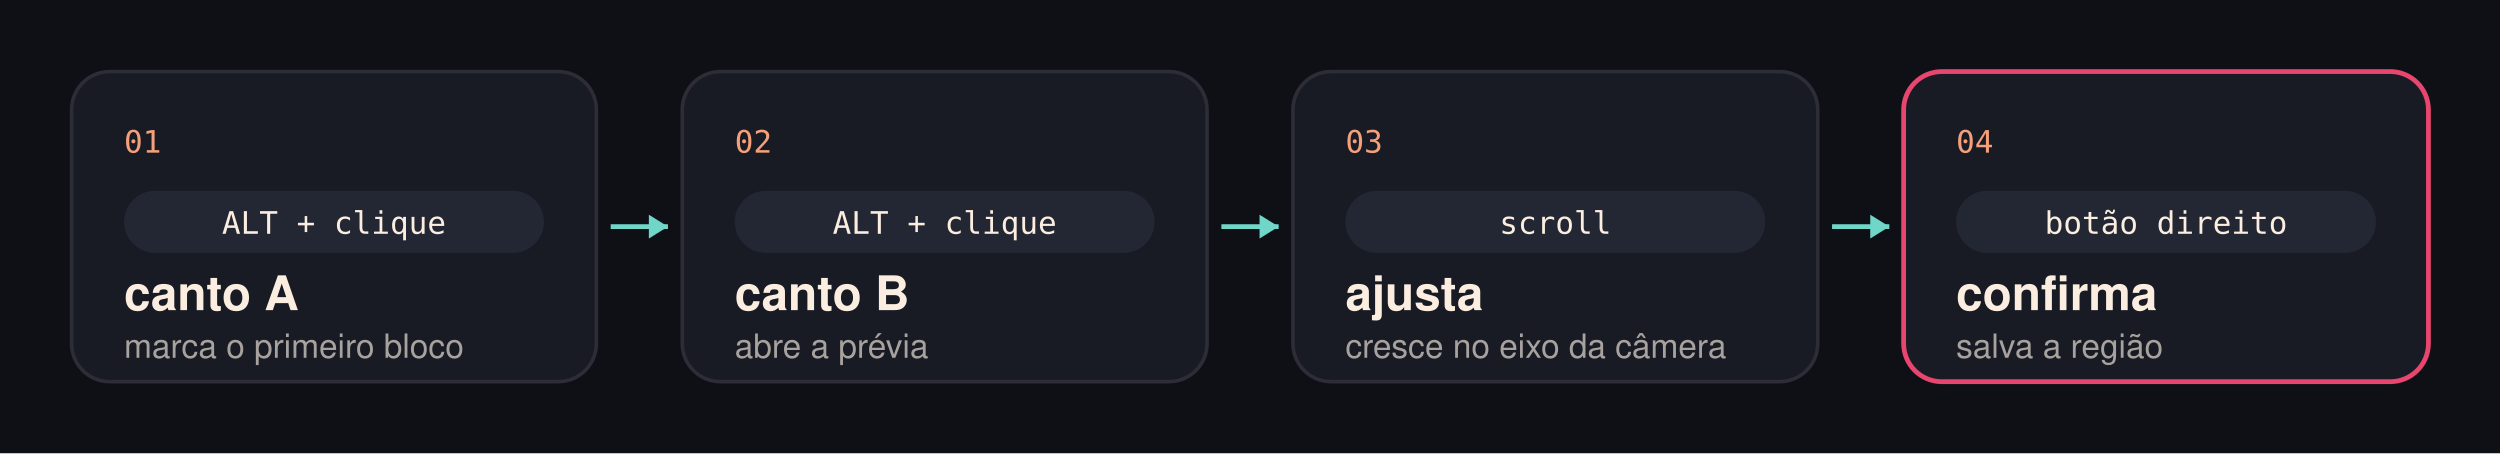
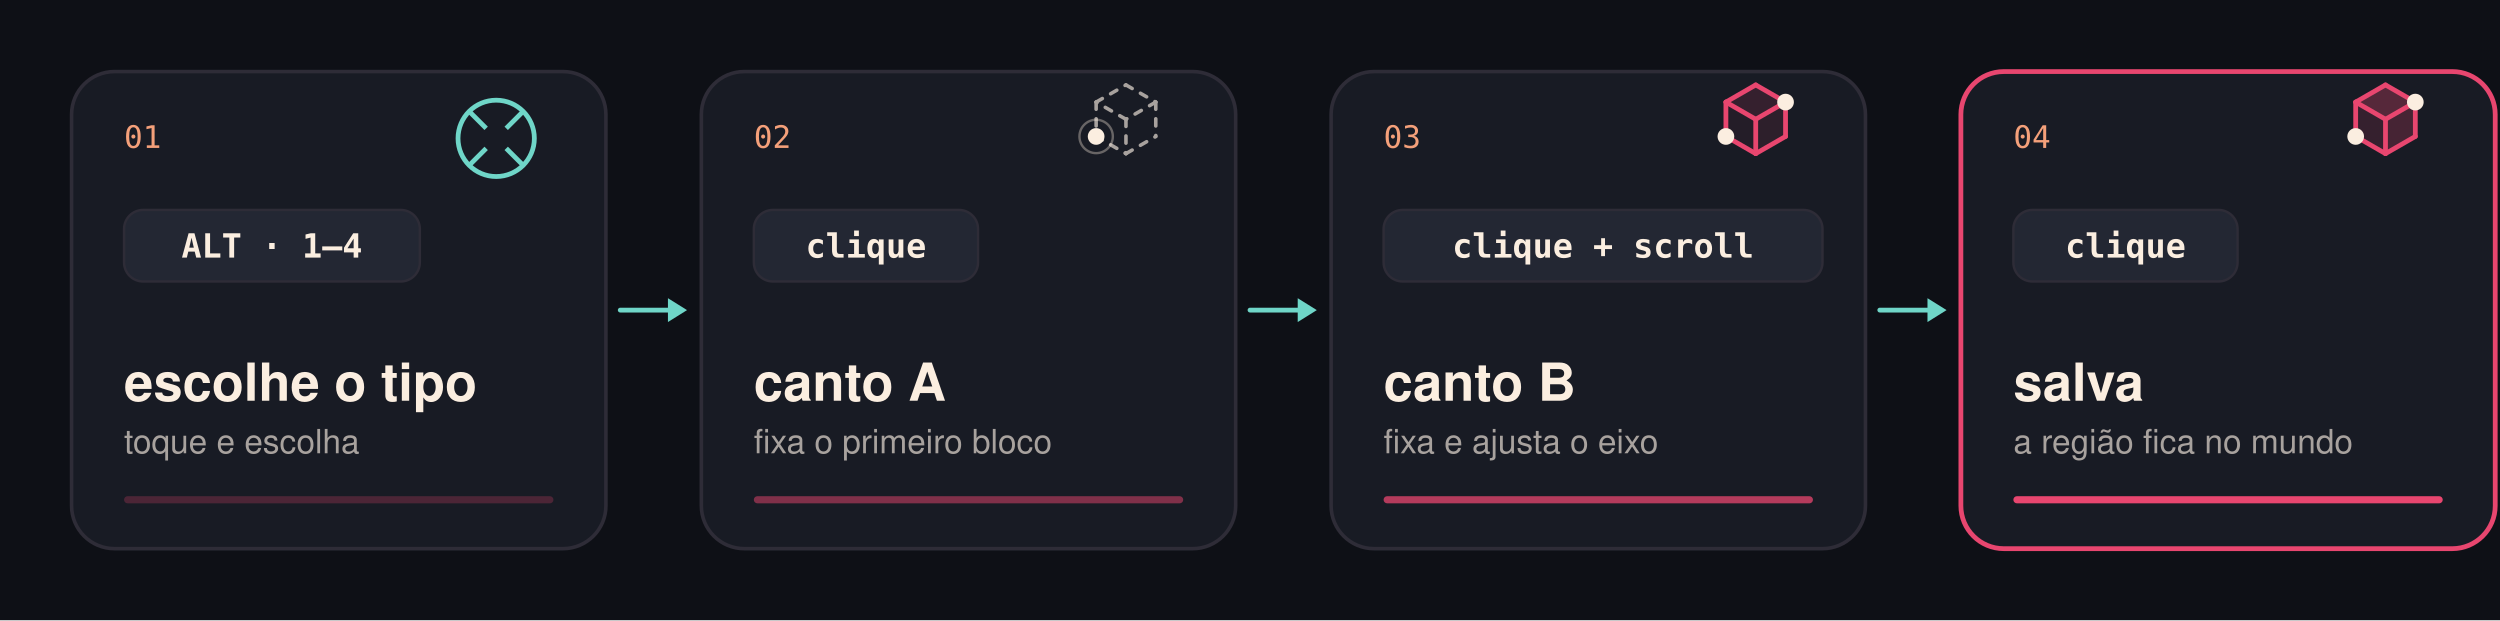
- <svg xmlns="http://www.w3.org/2000/svg" width="1048" height="190" viewBox="0 0 1048 190" role="img" aria-labelledby="t">
-   <rect width="100%" height="100%" fill="#0e1016" rx="0" />
-   <rect x="30" y="30" width="220" height="130" rx="16" fill="#181b24" stroke="#2e2c37" stroke-width="1.5" />
-   <text x="52" y="64" font-family="'JetBrains Mono', 'Fira Code', 'DejaVu Sans Mono', monospace" font-size="13" fill="#f4a07a">01</text>
-   <rect x="52" y="80" width="176" height="26" rx="13" fill="#232733" />
-   <text x="140.0" y="98" text-anchor="middle" font-family="'JetBrains Mono', 'Fira Code', 'DejaVu Sans Mono', monospace" font-size="13" fill="#fbeee0">ALT + clique</text>
-   <text x="52" y="130" font-family="'Fira Sans', 'Segoe UI', Helvetica, Arial, sans-serif" font-size="20" font-weight="600" fill="#fbeee0">canto A</text>
-   <text x="52" y="150" font-family="'Fira Sans', 'Segoe UI', Helvetica, Arial, sans-serif" font-size="14" fill="#a8a29e">marca o primeiro bloco</text>
-   <line x1="256" y1="95.0" x2="280" y2="95.0" stroke="#6fd6c8" stroke-width="2" />
-   <polygon points="280,95.0 272,90.0 272,100.0" fill="#6fd6c8" />
-   <rect x="286" y="30" width="220" height="130" rx="16" fill="#181b24" stroke="#2e2c37" stroke-width="1.5" />
-   <text x="308" y="64" font-family="'JetBrains Mono', 'Fira Code', 'DejaVu Sans Mono', monospace" font-size="13" fill="#f4a07a">02</text>
-   <rect x="308" y="80" width="176" height="26" rx="13" fill="#232733" />
-   <text x="396.0" y="98" text-anchor="middle" font-family="'JetBrains Mono', 'Fira Code', 'DejaVu Sans Mono', monospace" font-size="13" fill="#fbeee0">ALT + clique</text>
-   <text x="308" y="130" font-family="'Fira Sans', 'Segoe UI', Helvetica, Arial, sans-serif" font-size="20" font-weight="600" fill="#fbeee0">canto B</text>
-   <text x="308" y="150" font-family="'Fira Sans', 'Segoe UI', Helvetica, Arial, sans-serif" font-size="14" fill="#a8a29e">abre a prévia</text>
-   <line x1="512" y1="95.0" x2="536" y2="95.0" stroke="#6fd6c8" stroke-width="2" />
-   <polygon points="536,95.0 528,90.0 528,100.0" fill="#6fd6c8" />
-   <rect x="542" y="30" width="220" height="130" rx="16" fill="#181b24" stroke="#2e2c37" stroke-width="1.5" />
-   <text x="564" y="64" font-family="'JetBrains Mono', 'Fira Code', 'DejaVu Sans Mono', monospace" font-size="13" fill="#f4a07a">03</text>
-   <rect x="564" y="80" width="176" height="26" rx="13" fill="#232733" />
-   <text x="652.0" y="98" text-anchor="middle" font-family="'JetBrains Mono', 'Fira Code', 'DejaVu Sans Mono', monospace" font-size="13" fill="#fbeee0">scroll</text>
-   <text x="564" y="130" font-family="'Fira Sans', 'Segoe UI', Helvetica, Arial, sans-serif" font-size="20" font-weight="600" fill="#fbeee0">ajusta</text>
-   <text x="564" y="150" font-family="'Fira Sans', 'Segoe UI', Helvetica, Arial, sans-serif" font-size="14" fill="#a8a29e">cresce no eixo da câmera</text>
-   <line x1="768" y1="95.0" x2="792" y2="95.0" stroke="#6fd6c8" stroke-width="2" />
-   <polygon points="792,95.0 784,90.0 784,100.0" fill="#6fd6c8" />
-   <rect x="798" y="30" width="220" height="130" rx="16" fill="#181b24" stroke="#e8466f" stroke-width="2" />
-   <text x="820" y="64" font-family="'JetBrains Mono', 'Fira Code', 'DejaVu Sans Mono', monospace" font-size="13" fill="#f4a07a">04</text>
-   <rect x="820" y="80" width="176" height="26" rx="13" fill="#232733" />
-   <text x="908.0" y="98" text-anchor="middle" font-family="'JetBrains Mono', 'Fira Code', 'DejaVu Sans Mono', monospace" font-size="13" fill="#fbeee0">botão direito</text>
-   <text x="820" y="130" font-family="'Fira Sans', 'Segoe UI', Helvetica, Arial, sans-serif" font-size="20" font-weight="600" fill="#fbeee0">confirma</text>
-   <text x="820" y="150" font-family="'Fira Sans', 'Segoe UI', Helvetica, Arial, sans-serif" font-size="14" fill="#a8a29e">salva a região</text>
+ <svg xmlns="http://www.w3.org/2000/svg" width="1048" height="260" viewBox="0 0 1048 260" role="img" aria-labelledby="t d">
+   <defs>
+     <linearGradient id="g" x1="0" y1="0" x2="1" y2="1">
+       <stop offset="0" stop-color="#e8466f" />
+       <stop offset="1" stop-color="#f4a07a" />
+     </linearGradient>
+     <radialGradient id="glow" cx="0.5" cy="0.5" r="0.5">
+       <stop offset="0" stop-color="#e8466f" stop-opacity="0.22" />
+       <stop offset="1" stop-color="#e8466f" stop-opacity="0" />
+     </radialGradient>
+   </defs>
+   <rect width="1048" height="260" fill="#0e1016" />
+   <rect x="30" y="30" width="224" height="200" rx="18" fill="#181b24" stroke="#2e2c37" stroke-width="1.5" />
+   <text x="52" y="62" font-family="'JetBrains Mono','Fira Code','DejaVu Sans Mono',monospace" font-size="13" font-weight="400" fill="#f4a07a" text-anchor="start" letter-spacing="0">01</text>
+   <rect x="52" y="88" width="124" height="30" rx="8" fill="#232733" stroke="#2e2c37" />
+   <text x="114.0" y="108" font-family="'JetBrains Mono','Fira Code','DejaVu Sans Mono',monospace" font-size="14" font-weight="700" fill="#fbeee0" text-anchor="middle" letter-spacing="0">ALT · 1–4</text>
+   <circle cx="208" cy="58" r="16" fill="none" stroke="#6fd6c8" stroke-width="2" />
+   <line x1="212.2" y1="62.2" x2="219.3" y2="69.3" stroke="#6fd6c8" stroke-width="2" />
+   <line x1="203.8" y1="62.2" x2="196.7" y2="69.3" stroke="#6fd6c8" stroke-width="2" />
+   <line x1="203.8" y1="53.8" x2="196.7" y2="46.7" stroke="#6fd6c8" stroke-width="2" />
+   <line x1="212.2" y1="53.8" x2="219.3" y2="46.7" stroke="#6fd6c8" stroke-width="2" />
+   <text x="52" y="168" font-family="'Fira Sans','Segoe UI',Helvetica,Arial,sans-serif" font-size="22" font-weight="600" fill="#fbeee0" text-anchor="start" letter-spacing="0">escolhe o tipo</text>
+   <text x="52" y="190" font-family="'Fira Sans','Segoe UI',Helvetica,Arial,sans-serif" font-size="14" font-weight="400" fill="#a8a29e" text-anchor="start" letter-spacing="0">toque e escolha</text>
+   <rect x="52" y="208" width="180" height="3" rx="1.5" fill="#e8466f" fill-opacity="0.25" />
+   <line x1="260" y1="130" x2="282" y2="130" stroke="#6fd6c8" stroke-width="2" stroke-linecap="round" />
+   <polygon points="288,130 280,125 280,135" fill="#6fd6c8" />
+   <rect x="294" y="30" width="224" height="200" rx="18" fill="#181b24" stroke="#2e2c37" stroke-width="1.5" />
+   <text x="316" y="62" font-family="'JetBrains Mono','Fira Code','DejaVu Sans Mono',monospace" font-size="13" font-weight="400" fill="#f4a07a" text-anchor="start" letter-spacing="0">02</text>
+   <rect x="316" y="88" width="94" height="30" rx="8" fill="#232733" stroke="#2e2c37" />
+   <text x="363.0" y="108" font-family="'JetBrains Mono','Fira Code','DejaVu Sans Mono',monospace" font-size="14" font-weight="700" fill="#fbeee0" text-anchor="middle" letter-spacing="0">clique</text>
+   <line x1="472.0" y1="35.6" x2="484.5" y2="42.8" stroke="#a8a29e" stroke-width="1.5" stroke-linecap="round" stroke-dasharray="3 4" />
+   <line x1="484.5" y1="42.8" x2="472.0" y2="50.0" stroke="#a8a29e" stroke-width="1.5" stroke-linecap="round" stroke-dasharray="3 4" />
+   <line x1="472.0" y1="50.0" x2="459.5" y2="42.8" stroke="#a8a29e" stroke-width="1.5" stroke-linecap="round" stroke-dasharray="3 4" />
+   <line x1="459.5" y1="42.8" x2="472.0" y2="35.6" stroke="#a8a29e" stroke-width="1.5" stroke-linecap="round" stroke-dasharray="3 4" />
+   <line x1="459.5" y1="42.8" x2="459.5" y2="57.2" stroke="#a8a29e" stroke-width="1.5" stroke-linecap="round" stroke-dasharray="3 4" />
+   <line x1="472.0" y1="50.0" x2="472.0" y2="64.4" stroke="#a8a29e" stroke-width="1.5" stroke-linecap="round" stroke-dasharray="3 4" />
+   <line x1="484.5" y1="42.8" x2="484.5" y2="57.2" stroke="#a8a29e" stroke-width="1.5" stroke-linecap="round" stroke-dasharray="3 4" />
+   <line x1="459.5" y1="57.2" x2="472.0" y2="64.4" stroke="#a8a29e" stroke-width="1.5" stroke-linecap="round" stroke-dasharray="3 4" />
+   <line x1="472.0" y1="64.4" x2="484.5" y2="57.2" stroke="#a8a29e" stroke-width="1.5" stroke-linecap="round" stroke-dasharray="3 4" />
+   <circle cx="459.5" cy="57.2" r="3.5" fill="#fbeee0" />
+   <circle cx="459.5" cy="57.2" r="7" fill="none" stroke="#fbeee0" stroke-opacity=".35" />
+   <text x="316" y="168" font-family="'Fira Sans','Segoe UI',Helvetica,Arial,sans-serif" font-size="22" font-weight="600" fill="#fbeee0" text-anchor="start" letter-spacing="0">canto A</text>
+   <text x="316" y="190" font-family="'Fira Sans','Segoe UI',Helvetica,Arial,sans-serif" font-size="14" font-weight="400" fill="#a8a29e" text-anchor="start" letter-spacing="0">fixa o primeiro bloco</text>
+   <rect x="316" y="208" width="180" height="3" rx="1.5" fill="#e8466f" fill-opacity="0.5" />
+   <line x1="524" y1="130" x2="546" y2="130" stroke="#6fd6c8" stroke-width="2" stroke-linecap="round" />
+   <polygon points="552,130 544,125 544,135" fill="#6fd6c8" />
+   <rect x="558" y="30" width="224" height="200" rx="18" fill="#181b24" stroke="#2e2c37" stroke-width="1.5" />
+   <text x="580" y="62" font-family="'JetBrains Mono','Fira Code','DejaVu Sans Mono',monospace" font-size="13" font-weight="400" fill="#f4a07a" text-anchor="start" letter-spacing="0">03</text>
+   <rect x="580" y="88" width="184" height="30" rx="8" fill="#232733" stroke="#2e2c37" />
+   <text x="672.0" y="108" font-family="'JetBrains Mono','Fira Code','DejaVu Sans Mono',monospace" font-size="14" font-weight="700" fill="#fbeee0" text-anchor="middle" letter-spacing="0">clique + scroll</text>
+   <polygon points="736.0,35.6 748.5,42.8 736.0,50.0 723.5,42.8" fill="#e8466f" fill-opacity="0.14" />
+   <polygon points="723.5,42.8 736.0,50.0 736.0,64.4 723.5,57.2" fill="#e8466f" fill-opacity="0.06" />
+   <polygon points="748.5,42.8 736.0,50.0 736.0,64.4 748.5,57.2" fill="#e8466f" fill-opacity="0.1" />
+   <line x1="736.0" y1="35.6" x2="748.5" y2="42.8" stroke="#e8466f" stroke-width="2" stroke-linecap="round" />
+   <line x1="748.5" y1="42.8" x2="736.0" y2="50.0" stroke="#e8466f" stroke-width="2" stroke-linecap="round" />
+   <line x1="736.0" y1="50.0" x2="723.5" y2="42.8" stroke="#e8466f" stroke-width="2" stroke-linecap="round" />
+   <line x1="723.5" y1="42.8" x2="736.0" y2="35.6" stroke="#e8466f" stroke-width="2" stroke-linecap="round" />
+   <line x1="723.5" y1="42.8" x2="723.5" y2="57.2" stroke="#e8466f" stroke-width="2" stroke-linecap="round" />
+   <line x1="736.0" y1="50.0" x2="736.0" y2="64.4" stroke="#e8466f" stroke-width="2" stroke-linecap="round" />
+   <line x1="748.5" y1="42.8" x2="748.5" y2="57.2" stroke="#e8466f" stroke-width="2" stroke-linecap="round" />
+   <line x1="723.5" y1="57.2" x2="736.0" y2="64.4" stroke="#e8466f" stroke-width="2" stroke-linecap="round" />
+   <line x1="736.0" y1="64.4" x2="748.5" y2="57.2" stroke="#e8466f" stroke-width="2" stroke-linecap="round" />
+   <circle cx="723.5" cy="57.2" r="3.5" fill="#fbeee0" />
+   <circle cx="748.5" cy="42.8" r="3.5" fill="#fbeee0" />
+   <text x="580" y="168" font-family="'Fira Sans','Segoe UI',Helvetica,Arial,sans-serif" font-size="22" font-weight="600" fill="#fbeee0" text-anchor="start" letter-spacing="0">canto B</text>
+   <text x="580" y="190" font-family="'Fira Sans','Segoe UI',Helvetica,Arial,sans-serif" font-size="14" font-weight="400" fill="#a8a29e" text-anchor="start" letter-spacing="0">fixa e ajusta o eixo</text>
+   <rect x="580" y="208" width="180" height="3" rx="1.5" fill="#e8466f" fill-opacity="0.75" />
+   <line x1="788" y1="130" x2="810" y2="130" stroke="#6fd6c8" stroke-width="2" stroke-linecap="round" />
+   <polygon points="816,130 808,125 808,135" fill="#6fd6c8" />
+   <rect x="822" y="30" width="224" height="200" rx="18" fill="#181b24" stroke="#e8466f" stroke-width="2" />
+   <text x="844" y="62" font-family="'JetBrains Mono','Fira Code','DejaVu Sans Mono',monospace" font-size="13" font-weight="400" fill="#f4a07a" text-anchor="start" letter-spacing="0">04</text>
+   <rect x="844" y="88" width="94" height="30" rx="8" fill="#232733" stroke="#2e2c37" />
+   <text x="891.0" y="108" font-family="'JetBrains Mono','Fira Code','DejaVu Sans Mono',monospace" font-size="14" font-weight="700" fill="#fbeee0" text-anchor="middle" letter-spacing="0">clique</text>
+   <polygon points="1000.0,35.6 1012.5,42.8 1000.0,50.0 987.5,42.8" fill="#e8466f" fill-opacity="0.3" />
+   <polygon points="987.5,42.8 1000.0,50.0 1000.0,64.4 987.5,57.2" fill="#e8466f" fill-opacity="0.14" />
+   <polygon points="1012.5,42.8 1000.0,50.0 1000.0,64.4 1012.5,57.2" fill="#e8466f" fill-opacity="0.22" />
+   <line x1="1000.0" y1="35.6" x2="1012.5" y2="42.8" stroke="#e8466f" stroke-width="2" stroke-linecap="round" />
+   <line x1="1012.5" y1="42.8" x2="1000.0" y2="50.0" stroke="#e8466f" stroke-width="2" stroke-linecap="round" />
+   <line x1="1000.0" y1="50.0" x2="987.5" y2="42.8" stroke="#e8466f" stroke-width="2" stroke-linecap="round" />
+   <line x1="987.5" y1="42.8" x2="1000.0" y2="35.6" stroke="#e8466f" stroke-width="2" stroke-linecap="round" />
+   <line x1="987.5" y1="42.8" x2="987.5" y2="57.2" stroke="#e8466f" stroke-width="2" stroke-linecap="round" />
+   <line x1="1000.0" y1="50.0" x2="1000.0" y2="64.4" stroke="#e8466f" stroke-width="2" stroke-linecap="round" />
+   <line x1="1012.5" y1="42.8" x2="1012.5" y2="57.2" stroke="#e8466f" stroke-width="2" stroke-linecap="round" />
+   <line x1="987.5" y1="57.2" x2="1000.0" y2="64.4" stroke="#e8466f" stroke-width="2" stroke-linecap="round" />
+   <line x1="1000.0" y1="64.4" x2="1012.5" y2="57.2" stroke="#e8466f" stroke-width="2" stroke-linecap="round" />
+   <circle cx="987.5" cy="57.2" r="3.5" fill="#fbeee0" />
+   <circle cx="1012.5" cy="42.8" r="3.5" fill="#fbeee0" />
+   <text x="844" y="168" font-family="'Fira Sans','Segoe UI',Helvetica,Arial,sans-serif" font-size="22" font-weight="600" fill="#fbeee0" text-anchor="start" letter-spacing="0">salva</text>
+   <text x="844" y="190" font-family="'Fira Sans','Segoe UI',Helvetica,Arial,sans-serif" font-size="14" font-weight="400" fill="#a8a29e" text-anchor="start" letter-spacing="0">a região fica no mundo</text>
+   <rect x="844" y="208" width="180" height="3" rx="1.5" fill="#e8466f" fill-opacity="1.0" />
</svg>
